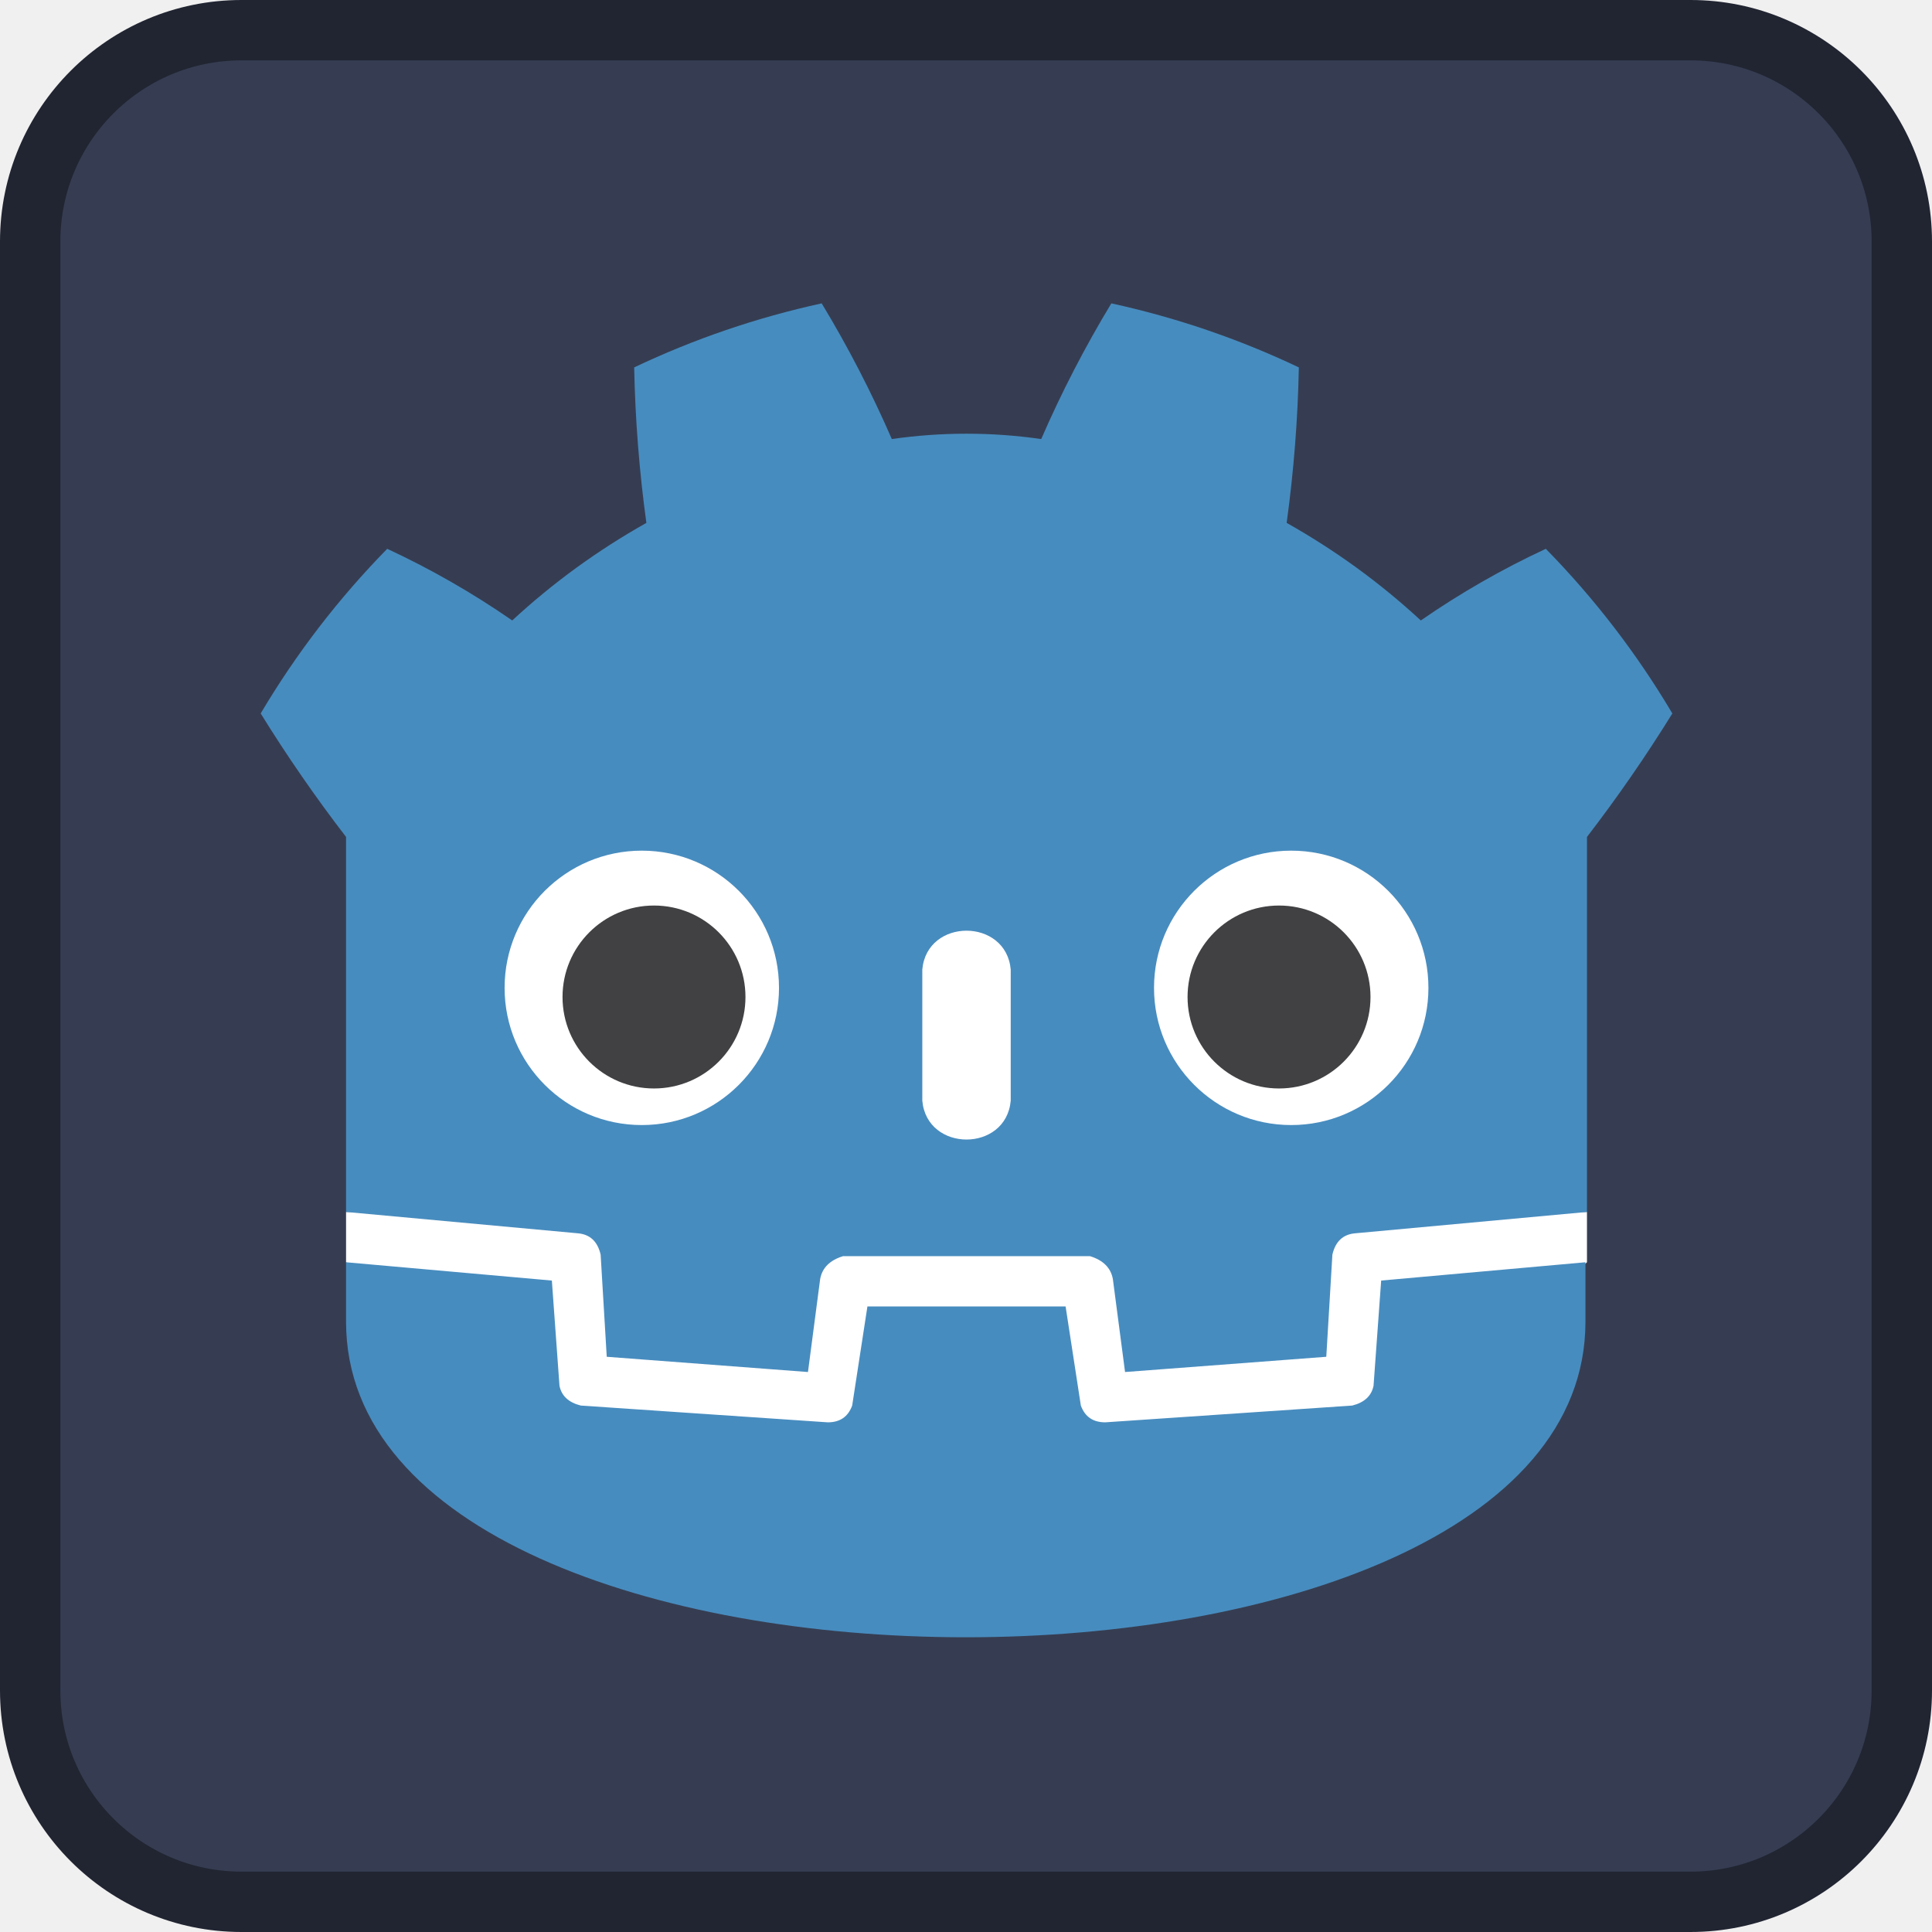
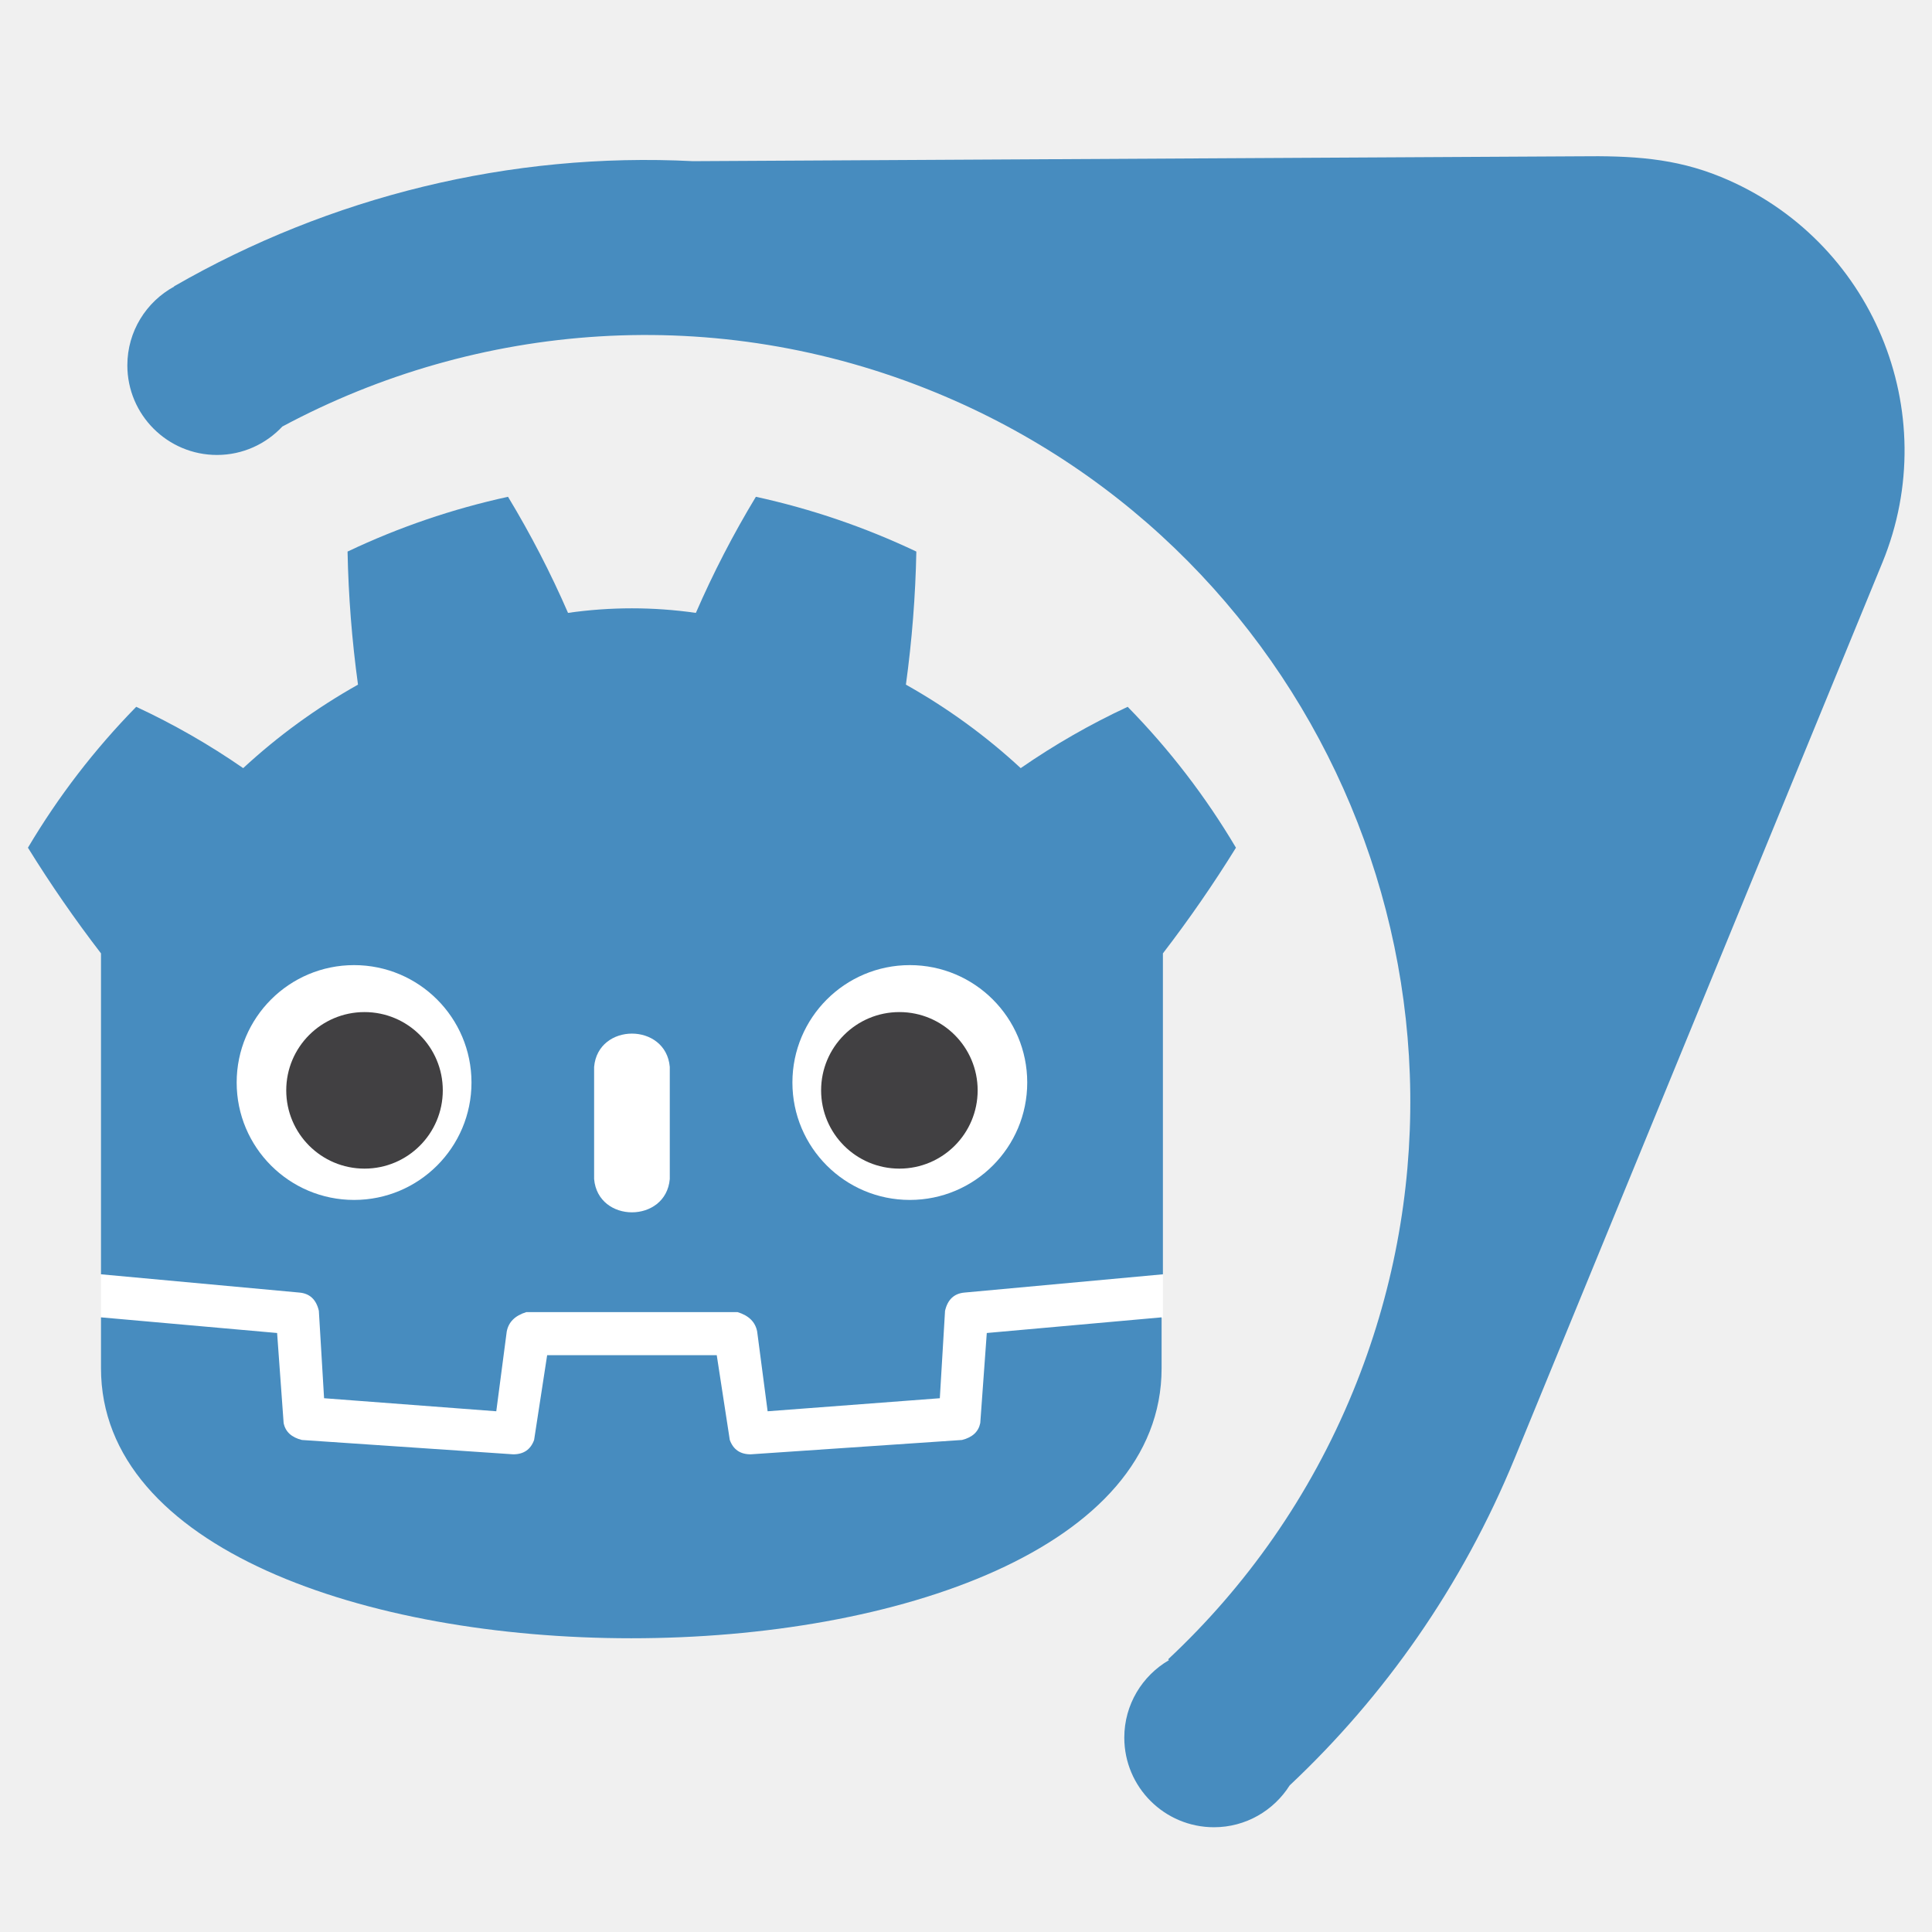
- <svg xmlns="http://www.w3.org/2000/svg" height="128" width="128">
-   <rect x="2" y="2" width="124" height="124" rx="14" fill="#363d52" stroke="#212532" stroke-width="4" />
-   <g transform="scale(.101) translate(122 122)">
-     <g fill="#fff">
-       <path d="M105 673v33q407 354 814 0v-33z" />
-       <path fill="#478cbf" d="m105 673 152 14q12 1 15 14l4 67 132 10 8-61q2-11 15-15h162q13 4 15 15l8 61 132-10 4-67q3-13 15-14l152-14V427q30-39 56-81-35-59-83-108-43 20-82 47-40-37-88-64 7-51 8-102-59-28-123-42-26 43-46 89-49-7-98 0-20-46-46-89-64 14-123 42 1 51 8 102-48 27-88 64-39-27-82-47-48 49-83 108 26 42 56 81zm0 33v39c0 276 813 276 813 0v-39l-134 12-5 69q-2 10-14 13l-162 11q-12 0-16-11l-10-65H447l-10 65q-4 11-16 11l-162-11q-12-3-14-13l-5-69z" />
-       <path d="M483 600c3 34 55 34 58 0v-86c-3-34-55-34-58 0z" />
-       <circle cx="725" cy="526" r="90" />
-       <circle cx="299" cy="526" r="90" />
+ <svg xmlns="http://www.w3.org/2000/svg" height="128" width="128" version="1.1" id="svg7" xml:space="preserve">
+   <defs id="defs7" />
+   <rect x="2" y="2" width="124" height="124" rx="14" fill="#363d52" stroke="#212532" stroke-width="4" id="rect1" style="display:none" />
+   <g transform="matrix(0.08643015,0,0,0.08643015,-2.383961,26.25783)" id="g7">
+     <g fill="#ffffff" id="g4">
+       <path d="m 105,673 v 33 q 407,354 814,0 v -33 z" id="path1" />
+       <path fill="#478cbf" d="m 105,673 152,14 q 12,1 15,14 l 4,67 132,10 8,-61 q 2,-11 15,-15 h 162 q 13,4 15,15 l 8,61 132,-10 4,-67 q 3,-13 15,-14 L 919,673 V 427 q 30,-39 56,-81 -35,-59 -83,-108 -43,20 -82,47 -40,-37 -88,-64 7,-51 8,-102 -59,-28 -123,-42 -26,43 -46,89 -49,-7 -98,0 -20,-46 -46,-89 -64,14 -123,42 1,51 8,102 -48,27 -88,64 -39,-27 -82,-47 -48,49 -83,108 26,42 56,81 z m 0,33 v 39 c 0,276 813,276 813,0 v -39 l -134,12 -5,69 q -2,10 -14,13 l -162,11 q -12,0 -16,-11 L 577,735 H 447 l -10,65 q -4,11 -16,11 L 259,800 q -12,-3 -14,-13 l -5,-69 z" id="path2" />
+       <path d="m 483,600 c 3,34 55,34 58,0 v -86 c -3,-34 -55,-34 -58,0 z" id="path3" />
+       <circle cx="725" cy="526" r="90" id="circle3" />
+       <circle cx="299" cy="526" r="90" id="circle4" />
    </g>
-     <g fill="#414042">
-       <circle cx="307" cy="532" r="60" />
-       <circle cx="717" cy="532" r="60" />
+     <g fill="#414042" id="g6">
+       <circle cx="307" cy="532" r="60" id="circle5" />
+       <circle cx="717" cy="532" r="60" id="circle6" />
    </g>
  </g>
+   <g id="g8" transform="matrix(0.646582,0,0,0.646582,-328.9087,-51.44303)">
+     <path id="corner" d="m 685.037,97.696 c -4.77,-1.956 -9.178,-2.185 -14.536,-2.118 l -90.806,0.498 c -18.739,-0.953 -37.21,3.636 -53.176,12.828 l 0.017,0.019 c -2.856,1.557 -4.799,4.591 -4.799,8.071 0,5.072 4.116,9.185 9.185,9.185 2.646,0 5.021,-1.125 6.698,-2.913 19.965,-10.7 44.366,-12.758 66.903,-3.503 40.031,16.432 59.229,62.374 42.793,102.401 -4.408,10.735 -10.954,19.954 -18.926,27.412 l 0.07,0.099 c -2.728,1.591 -4.57,4.545 -4.57,7.934 0,5.072 4.119,9.182 9.191,9.182 3.261,0 6.126,-1.712 7.755,-4.288 9.712,-9.131 17.675,-20.418 23.061,-33.535 0.371,-0.896 37.576,-91.517 37.671,-91.759 6.352,-15.466 -1.064,-33.163 -16.531,-39.513 z" style="fill:#478cbf;stroke-width:0.856;fill-opacity:1" />
+   </g>
</svg>
